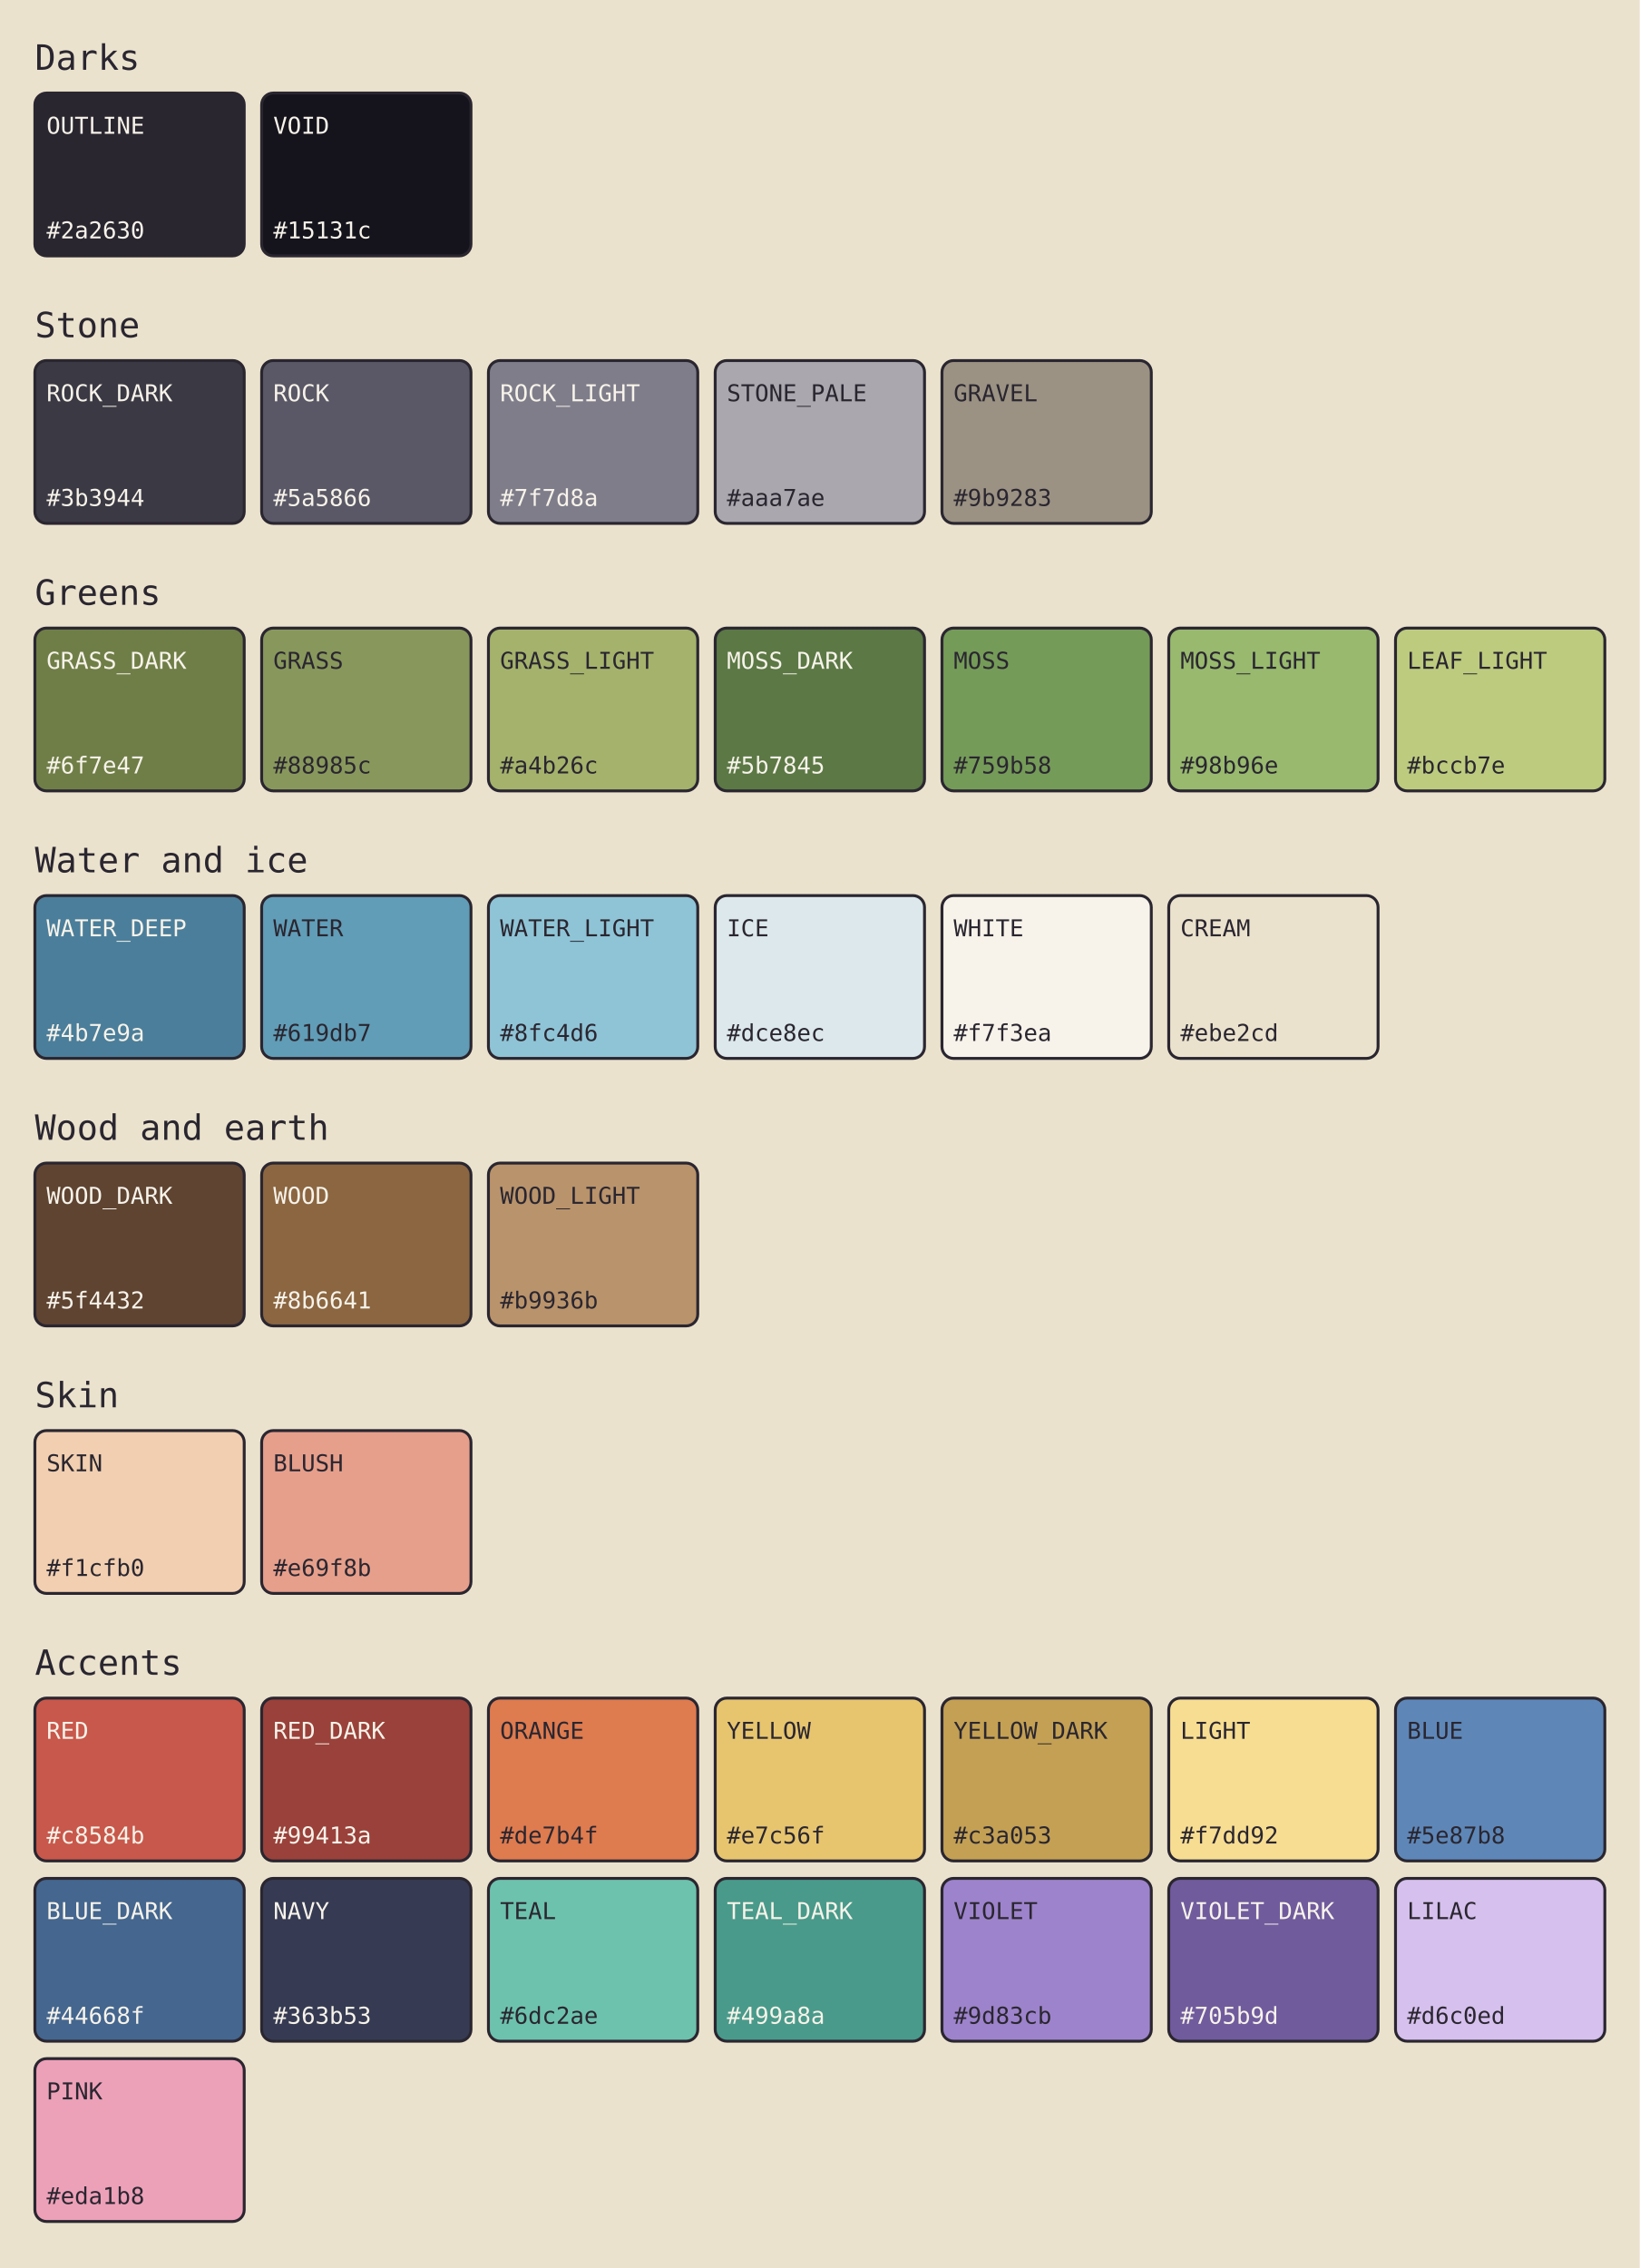
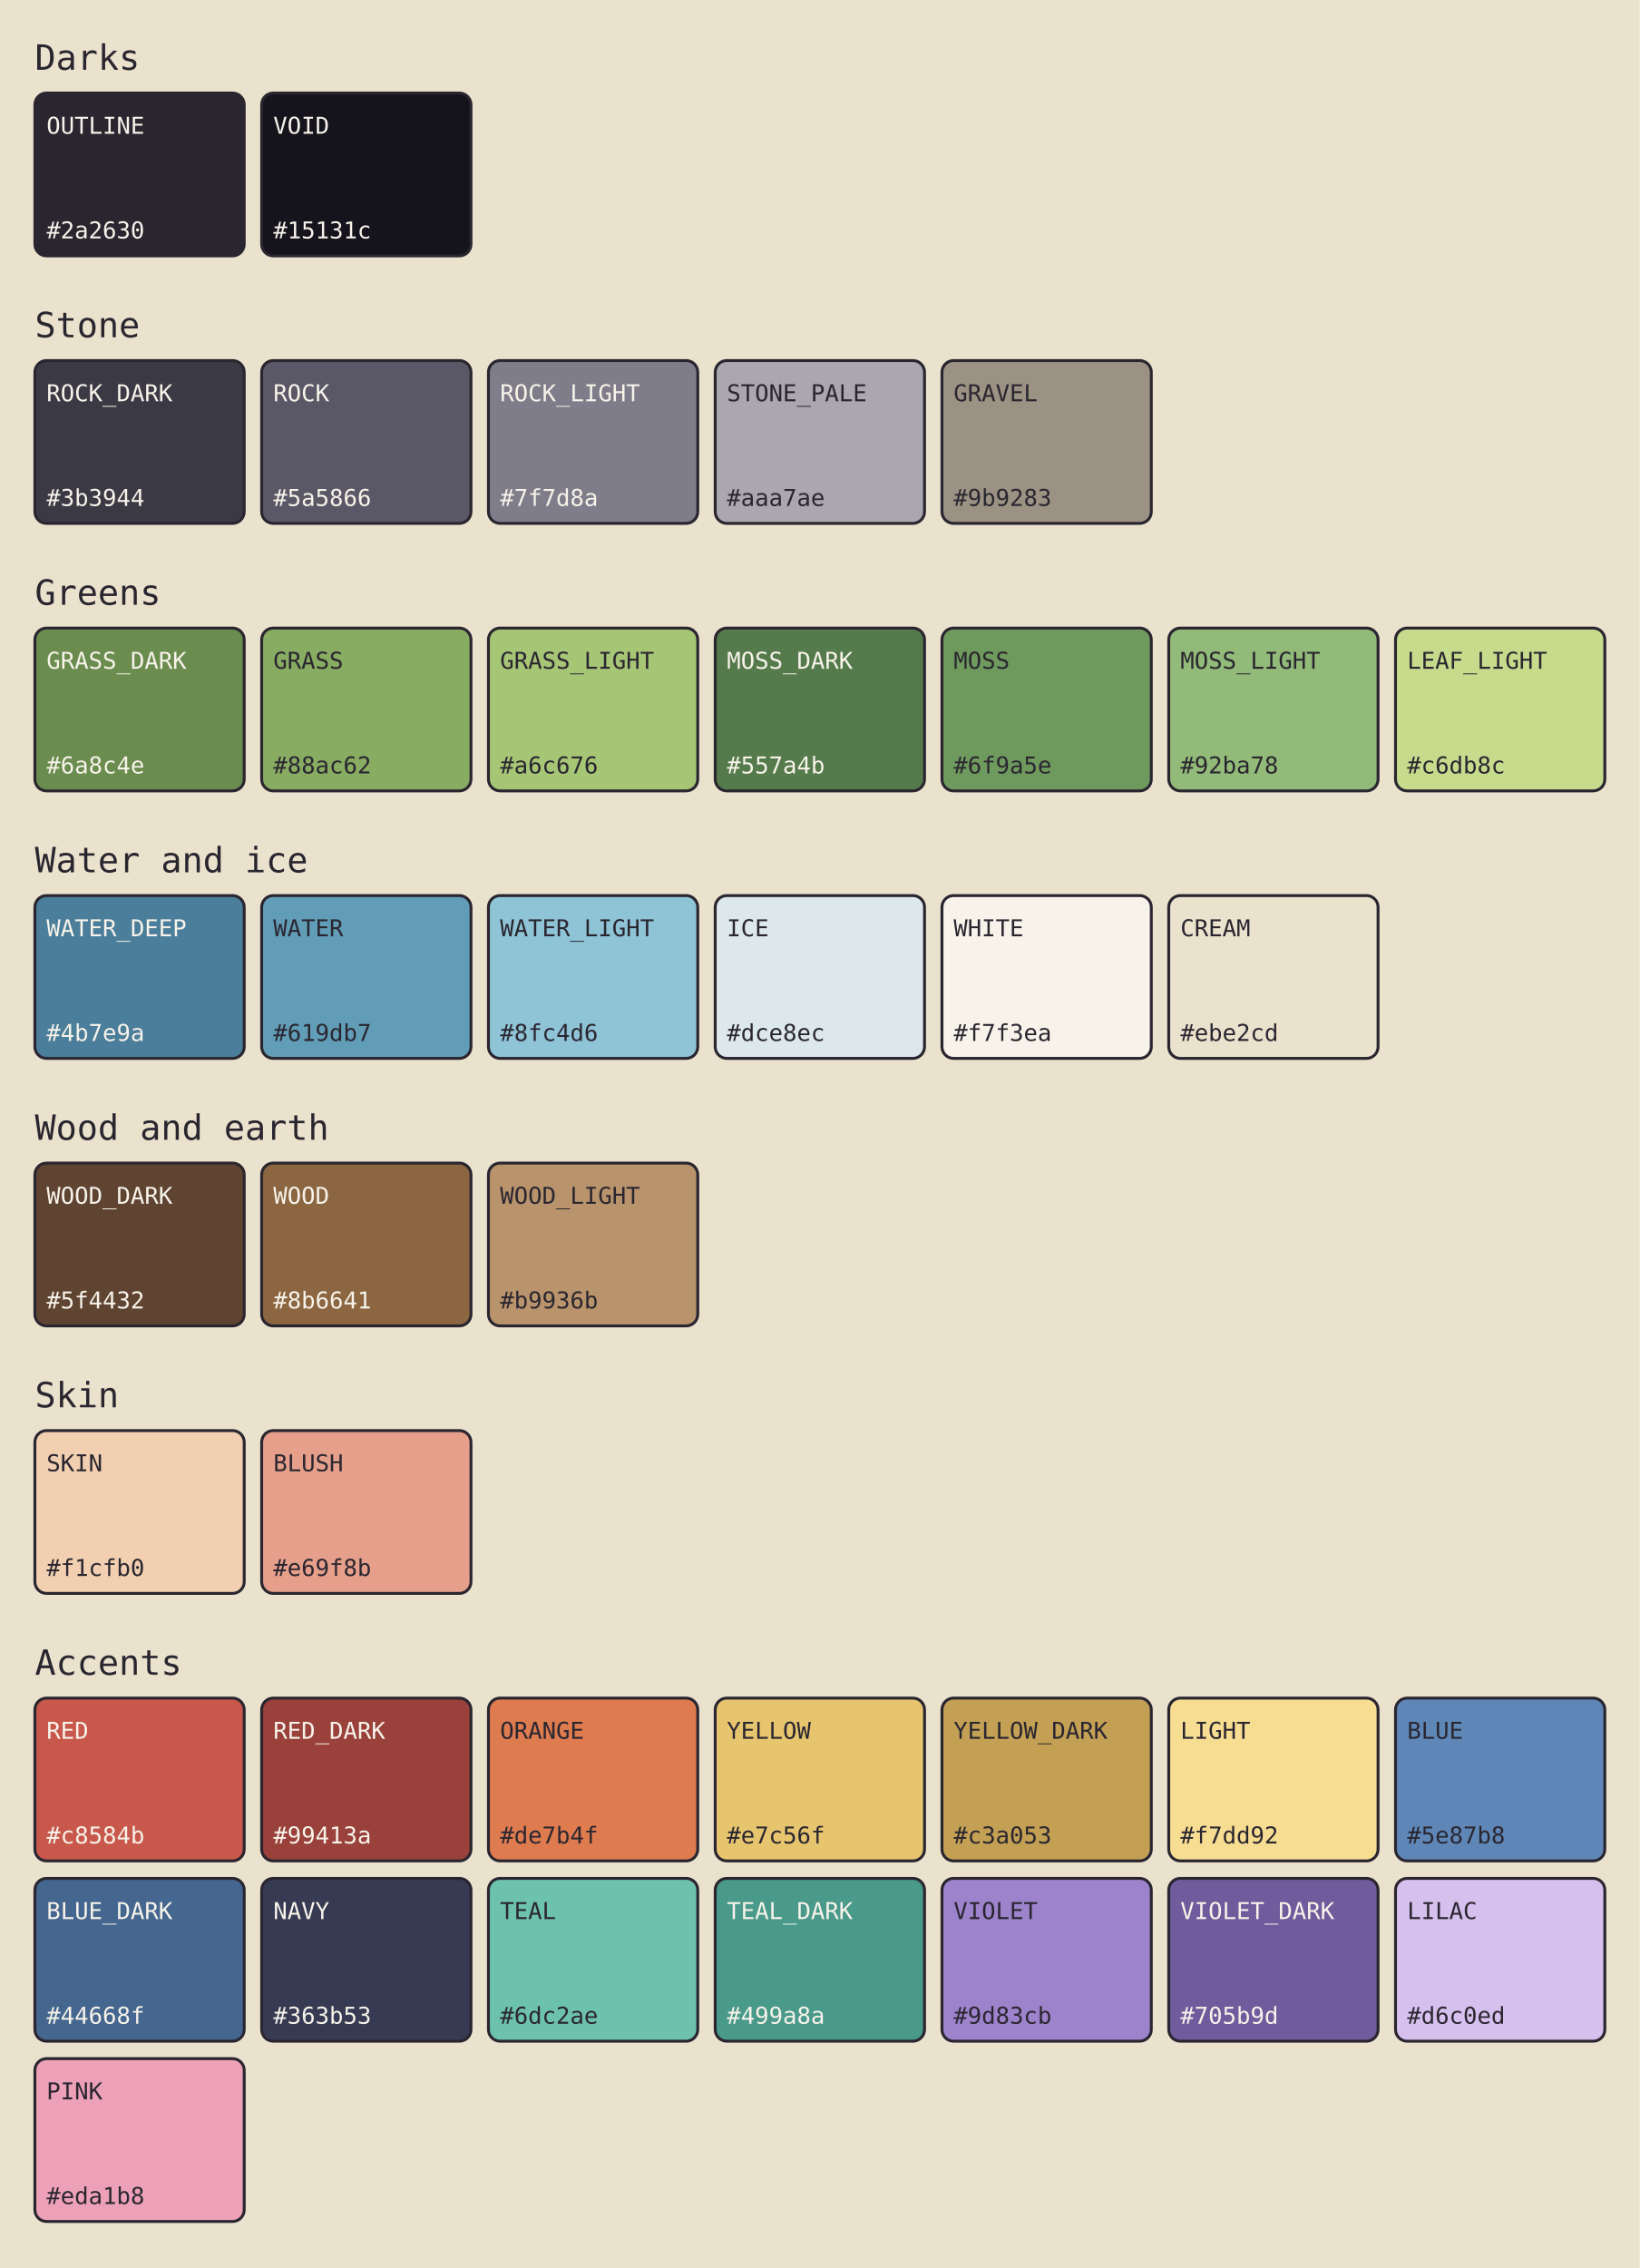
<svg xmlns="http://www.w3.org/2000/svg" width="564" height="780" viewBox="0 0 564 780">
  <rect width="100%" height="100%" fill="#ebe2cd" />
  <text x="12" y="24" font-family="monospace" font-size="12" fill="#2a2630">Darks</text>
  <rect x="12" y="32" width="72" height="56" rx="4" fill="#2a2630" stroke="#2a2630" stroke-width="1" />
  <text x="16" y="46" font-family="monospace" font-size="8" fill="#f7f3ea">OUTLINE</text>
  <text x="16" y="82" font-family="monospace" font-size="8" fill="#f7f3ea">#2a2630</text>
  <rect x="90" y="32" width="72" height="56" rx="4" fill="#15131c" stroke="#2a2630" stroke-width="1" />
  <text x="94" y="46" font-family="monospace" font-size="8" fill="#f7f3ea">VOID</text>
  <text x="94" y="82" font-family="monospace" font-size="8" fill="#f7f3ea">#15131c</text>
  <text x="12" y="116" font-family="monospace" font-size="12" fill="#2a2630">Stone</text>
  <rect x="12" y="124" width="72" height="56" rx="4" fill="#3b3944" stroke="#2a2630" stroke-width="1" />
  <text x="16" y="138" font-family="monospace" font-size="8" fill="#f7f3ea">ROCK_DARK</text>
  <text x="16" y="174" font-family="monospace" font-size="8" fill="#f7f3ea">#3b3944</text>
  <rect x="90" y="124" width="72" height="56" rx="4" fill="#5a5866" stroke="#2a2630" stroke-width="1" />
  <text x="94" y="138" font-family="monospace" font-size="8" fill="#f7f3ea">ROCK</text>
  <text x="94" y="174" font-family="monospace" font-size="8" fill="#f7f3ea">#5a5866</text>
  <rect x="168" y="124" width="72" height="56" rx="4" fill="#7f7d8a" stroke="#2a2630" stroke-width="1" />
  <text x="172" y="138" font-family="monospace" font-size="8" fill="#f7f3ea">ROCK_LIGHT</text>
  <text x="172" y="174" font-family="monospace" font-size="8" fill="#f7f3ea">#7f7d8a</text>
  <rect x="246" y="124" width="72" height="56" rx="4" fill="#aaa7ae" stroke="#2a2630" stroke-width="1" />
  <text x="250" y="138" font-family="monospace" font-size="8" fill="#2a2630">STONE_PALE</text>
  <text x="250" y="174" font-family="monospace" font-size="8" fill="#2a2630">#aaa7ae</text>
  <rect x="324" y="124" width="72" height="56" rx="4" fill="#9b9283" stroke="#2a2630" stroke-width="1" />
  <text x="328" y="138" font-family="monospace" font-size="8" fill="#2a2630">GRAVEL</text>
  <text x="328" y="174" font-family="monospace" font-size="8" fill="#2a2630">#9b9283</text>
  <text x="12" y="208" font-family="monospace" font-size="12" fill="#2a2630">Greens</text>
-   <rect x="12" y="216" width="72" height="56" rx="4" fill="#6f7e47" stroke="#2a2630" stroke-width="1" />
+   <rect x="12" y="216" width="72" height="56" rx="4" fill="#6a8c4e" stroke="#2a2630" stroke-width="1" />
  <text x="16" y="230" font-family="monospace" font-size="8" fill="#f7f3ea">GRASS_DARK</text>
-   <text x="16" y="266" font-family="monospace" font-size="8" fill="#f7f3ea">#6f7e47</text>
-   <rect x="90" y="216" width="72" height="56" rx="4" fill="#88985c" stroke="#2a2630" stroke-width="1" />
+   <text x="16" y="266" font-family="monospace" font-size="8" fill="#f7f3ea">#6a8c4e</text>
+   <rect x="90" y="216" width="72" height="56" rx="4" fill="#88ac62" stroke="#2a2630" stroke-width="1" />
  <text x="94" y="230" font-family="monospace" font-size="8" fill="#2a2630">GRASS</text>
-   <text x="94" y="266" font-family="monospace" font-size="8" fill="#2a2630">#88985c</text>
-   <rect x="168" y="216" width="72" height="56" rx="4" fill="#a4b26c" stroke="#2a2630" stroke-width="1" />
+   <text x="94" y="266" font-family="monospace" font-size="8" fill="#2a2630">#88ac62</text>
+   <rect x="168" y="216" width="72" height="56" rx="4" fill="#a6c676" stroke="#2a2630" stroke-width="1" />
  <text x="172" y="230" font-family="monospace" font-size="8" fill="#2a2630">GRASS_LIGHT</text>
-   <text x="172" y="266" font-family="monospace" font-size="8" fill="#2a2630">#a4b26c</text>
-   <rect x="246" y="216" width="72" height="56" rx="4" fill="#5b7845" stroke="#2a2630" stroke-width="1" />
+   <text x="172" y="266" font-family="monospace" font-size="8" fill="#2a2630">#a6c676</text>
+   <rect x="246" y="216" width="72" height="56" rx="4" fill="#557a4b" stroke="#2a2630" stroke-width="1" />
  <text x="250" y="230" font-family="monospace" font-size="8" fill="#f7f3ea">MOSS_DARK</text>
-   <text x="250" y="266" font-family="monospace" font-size="8" fill="#f7f3ea">#5b7845</text>
-   <rect x="324" y="216" width="72" height="56" rx="4" fill="#759b58" stroke="#2a2630" stroke-width="1" />
+   <text x="250" y="266" font-family="monospace" font-size="8" fill="#f7f3ea">#557a4b</text>
+   <rect x="324" y="216" width="72" height="56" rx="4" fill="#6f9a5e" stroke="#2a2630" stroke-width="1" />
  <text x="328" y="230" font-family="monospace" font-size="8" fill="#2a2630">MOSS</text>
-   <text x="328" y="266" font-family="monospace" font-size="8" fill="#2a2630">#759b58</text>
-   <rect x="402" y="216" width="72" height="56" rx="4" fill="#98b96e" stroke="#2a2630" stroke-width="1" />
+   <text x="328" y="266" font-family="monospace" font-size="8" fill="#2a2630">#6f9a5e</text>
+   <rect x="402" y="216" width="72" height="56" rx="4" fill="#92ba78" stroke="#2a2630" stroke-width="1" />
  <text x="406" y="230" font-family="monospace" font-size="8" fill="#2a2630">MOSS_LIGHT</text>
-   <text x="406" y="266" font-family="monospace" font-size="8" fill="#2a2630">#98b96e</text>
-   <rect x="480" y="216" width="72" height="56" rx="4" fill="#bccb7e" stroke="#2a2630" stroke-width="1" />
+   <text x="406" y="266" font-family="monospace" font-size="8" fill="#2a2630">#92ba78</text>
+   <rect x="480" y="216" width="72" height="56" rx="4" fill="#c6db8c" stroke="#2a2630" stroke-width="1" />
  <text x="484" y="230" font-family="monospace" font-size="8" fill="#2a2630">LEAF_LIGHT</text>
-   <text x="484" y="266" font-family="monospace" font-size="8" fill="#2a2630">#bccb7e</text>
+   <text x="484" y="266" font-family="monospace" font-size="8" fill="#2a2630">#c6db8c</text>
  <text x="12" y="300" font-family="monospace" font-size="12" fill="#2a2630">Water and ice</text>
  <rect x="12" y="308" width="72" height="56" rx="4" fill="#4b7e9a" stroke="#2a2630" stroke-width="1" />
  <text x="16" y="322" font-family="monospace" font-size="8" fill="#f7f3ea">WATER_DEEP</text>
  <text x="16" y="358" font-family="monospace" font-size="8" fill="#f7f3ea">#4b7e9a</text>
  <rect x="90" y="308" width="72" height="56" rx="4" fill="#619db7" stroke="#2a2630" stroke-width="1" />
  <text x="94" y="322" font-family="monospace" font-size="8" fill="#2a2630">WATER</text>
  <text x="94" y="358" font-family="monospace" font-size="8" fill="#2a2630">#619db7</text>
  <rect x="168" y="308" width="72" height="56" rx="4" fill="#8fc4d6" stroke="#2a2630" stroke-width="1" />
  <text x="172" y="322" font-family="monospace" font-size="8" fill="#2a2630">WATER_LIGHT</text>
  <text x="172" y="358" font-family="monospace" font-size="8" fill="#2a2630">#8fc4d6</text>
  <rect x="246" y="308" width="72" height="56" rx="4" fill="#dce8ec" stroke="#2a2630" stroke-width="1" />
  <text x="250" y="322" font-family="monospace" font-size="8" fill="#2a2630">ICE</text>
  <text x="250" y="358" font-family="monospace" font-size="8" fill="#2a2630">#dce8ec</text>
  <rect x="324" y="308" width="72" height="56" rx="4" fill="#f7f3ea" stroke="#2a2630" stroke-width="1" />
  <text x="328" y="322" font-family="monospace" font-size="8" fill="#2a2630">WHITE</text>
  <text x="328" y="358" font-family="monospace" font-size="8" fill="#2a2630">#f7f3ea</text>
  <rect x="402" y="308" width="72" height="56" rx="4" fill="#ebe2cd" stroke="#2a2630" stroke-width="1" />
  <text x="406" y="322" font-family="monospace" font-size="8" fill="#2a2630">CREAM</text>
  <text x="406" y="358" font-family="monospace" font-size="8" fill="#2a2630">#ebe2cd</text>
  <text x="12" y="392" font-family="monospace" font-size="12" fill="#2a2630">Wood and earth</text>
  <rect x="12" y="400" width="72" height="56" rx="4" fill="#5f4432" stroke="#2a2630" stroke-width="1" />
  <text x="16" y="414" font-family="monospace" font-size="8" fill="#f7f3ea">WOOD_DARK</text>
  <text x="16" y="450" font-family="monospace" font-size="8" fill="#f7f3ea">#5f4432</text>
  <rect x="90" y="400" width="72" height="56" rx="4" fill="#8b6641" stroke="#2a2630" stroke-width="1" />
  <text x="94" y="414" font-family="monospace" font-size="8" fill="#f7f3ea">WOOD</text>
  <text x="94" y="450" font-family="monospace" font-size="8" fill="#f7f3ea">#8b6641</text>
  <rect x="168" y="400" width="72" height="56" rx="4" fill="#b9936b" stroke="#2a2630" stroke-width="1" />
  <text x="172" y="414" font-family="monospace" font-size="8" fill="#2a2630">WOOD_LIGHT</text>
  <text x="172" y="450" font-family="monospace" font-size="8" fill="#2a2630">#b9936b</text>
  <text x="12" y="484" font-family="monospace" font-size="12" fill="#2a2630">Skin</text>
  <rect x="12" y="492" width="72" height="56" rx="4" fill="#f1cfb0" stroke="#2a2630" stroke-width="1" />
  <text x="16" y="506" font-family="monospace" font-size="8" fill="#2a2630">SKIN</text>
  <text x="16" y="542" font-family="monospace" font-size="8" fill="#2a2630">#f1cfb0</text>
  <rect x="90" y="492" width="72" height="56" rx="4" fill="#e69f8b" stroke="#2a2630" stroke-width="1" />
  <text x="94" y="506" font-family="monospace" font-size="8" fill="#2a2630">BLUSH</text>
  <text x="94" y="542" font-family="monospace" font-size="8" fill="#2a2630">#e69f8b</text>
  <text x="12" y="576" font-family="monospace" font-size="12" fill="#2a2630">Accents</text>
  <rect x="12" y="584" width="72" height="56" rx="4" fill="#c8584b" stroke="#2a2630" stroke-width="1" />
  <text x="16" y="598" font-family="monospace" font-size="8" fill="#f7f3ea">RED</text>
  <text x="16" y="634" font-family="monospace" font-size="8" fill="#f7f3ea">#c8584b</text>
  <rect x="90" y="584" width="72" height="56" rx="4" fill="#99413a" stroke="#2a2630" stroke-width="1" />
  <text x="94" y="598" font-family="monospace" font-size="8" fill="#f7f3ea">RED_DARK</text>
  <text x="94" y="634" font-family="monospace" font-size="8" fill="#f7f3ea">#99413a</text>
  <rect x="168" y="584" width="72" height="56" rx="4" fill="#de7b4f" stroke="#2a2630" stroke-width="1" />
  <text x="172" y="598" font-family="monospace" font-size="8" fill="#2a2630">ORANGE</text>
  <text x="172" y="634" font-family="monospace" font-size="8" fill="#2a2630">#de7b4f</text>
  <rect x="246" y="584" width="72" height="56" rx="4" fill="#e7c56f" stroke="#2a2630" stroke-width="1" />
  <text x="250" y="598" font-family="monospace" font-size="8" fill="#2a2630">YELLOW</text>
  <text x="250" y="634" font-family="monospace" font-size="8" fill="#2a2630">#e7c56f</text>
  <rect x="324" y="584" width="72" height="56" rx="4" fill="#c3a053" stroke="#2a2630" stroke-width="1" />
  <text x="328" y="598" font-family="monospace" font-size="8" fill="#2a2630">YELLOW_DARK</text>
  <text x="328" y="634" font-family="monospace" font-size="8" fill="#2a2630">#c3a053</text>
  <rect x="402" y="584" width="72" height="56" rx="4" fill="#f7dd92" stroke="#2a2630" stroke-width="1" />
  <text x="406" y="598" font-family="monospace" font-size="8" fill="#2a2630">LIGHT</text>
  <text x="406" y="634" font-family="monospace" font-size="8" fill="#2a2630">#f7dd92</text>
  <rect x="480" y="584" width="72" height="56" rx="4" fill="#5e87b8" stroke="#2a2630" stroke-width="1" />
  <text x="484" y="598" font-family="monospace" font-size="8" fill="#2a2630">BLUE</text>
  <text x="484" y="634" font-family="monospace" font-size="8" fill="#2a2630">#5e87b8</text>
  <rect x="12" y="646" width="72" height="56" rx="4" fill="#44668f" stroke="#2a2630" stroke-width="1" />
  <text x="16" y="660" font-family="monospace" font-size="8" fill="#f7f3ea">BLUE_DARK</text>
  <text x="16" y="696" font-family="monospace" font-size="8" fill="#f7f3ea">#44668f</text>
  <rect x="90" y="646" width="72" height="56" rx="4" fill="#363b53" stroke="#2a2630" stroke-width="1" />
  <text x="94" y="660" font-family="monospace" font-size="8" fill="#f7f3ea">NAVY</text>
  <text x="94" y="696" font-family="monospace" font-size="8" fill="#f7f3ea">#363b53</text>
  <rect x="168" y="646" width="72" height="56" rx="4" fill="#6dc2ae" stroke="#2a2630" stroke-width="1" />
  <text x="172" y="660" font-family="monospace" font-size="8" fill="#2a2630">TEAL</text>
  <text x="172" y="696" font-family="monospace" font-size="8" fill="#2a2630">#6dc2ae</text>
  <rect x="246" y="646" width="72" height="56" rx="4" fill="#499a8a" stroke="#2a2630" stroke-width="1" />
  <text x="250" y="660" font-family="monospace" font-size="8" fill="#f7f3ea">TEAL_DARK</text>
  <text x="250" y="696" font-family="monospace" font-size="8" fill="#f7f3ea">#499a8a</text>
  <rect x="324" y="646" width="72" height="56" rx="4" fill="#9d83cb" stroke="#2a2630" stroke-width="1" />
  <text x="328" y="660" font-family="monospace" font-size="8" fill="#2a2630">VIOLET</text>
  <text x="328" y="696" font-family="monospace" font-size="8" fill="#2a2630">#9d83cb</text>
  <rect x="402" y="646" width="72" height="56" rx="4" fill="#705b9d" stroke="#2a2630" stroke-width="1" />
  <text x="406" y="660" font-family="monospace" font-size="8" fill="#f7f3ea">VIOLET_DARK</text>
  <text x="406" y="696" font-family="monospace" font-size="8" fill="#f7f3ea">#705b9d</text>
  <rect x="480" y="646" width="72" height="56" rx="4" fill="#d6c0ed" stroke="#2a2630" stroke-width="1" />
  <text x="484" y="660" font-family="monospace" font-size="8" fill="#2a2630">LILAC</text>
  <text x="484" y="696" font-family="monospace" font-size="8" fill="#2a2630">#d6c0ed</text>
  <rect x="12" y="708" width="72" height="56" rx="4" fill="#eda1b8" stroke="#2a2630" stroke-width="1" />
  <text x="16" y="722" font-family="monospace" font-size="8" fill="#2a2630">PINK</text>
  <text x="16" y="758" font-family="monospace" font-size="8" fill="#2a2630">#eda1b8</text>
</svg>
